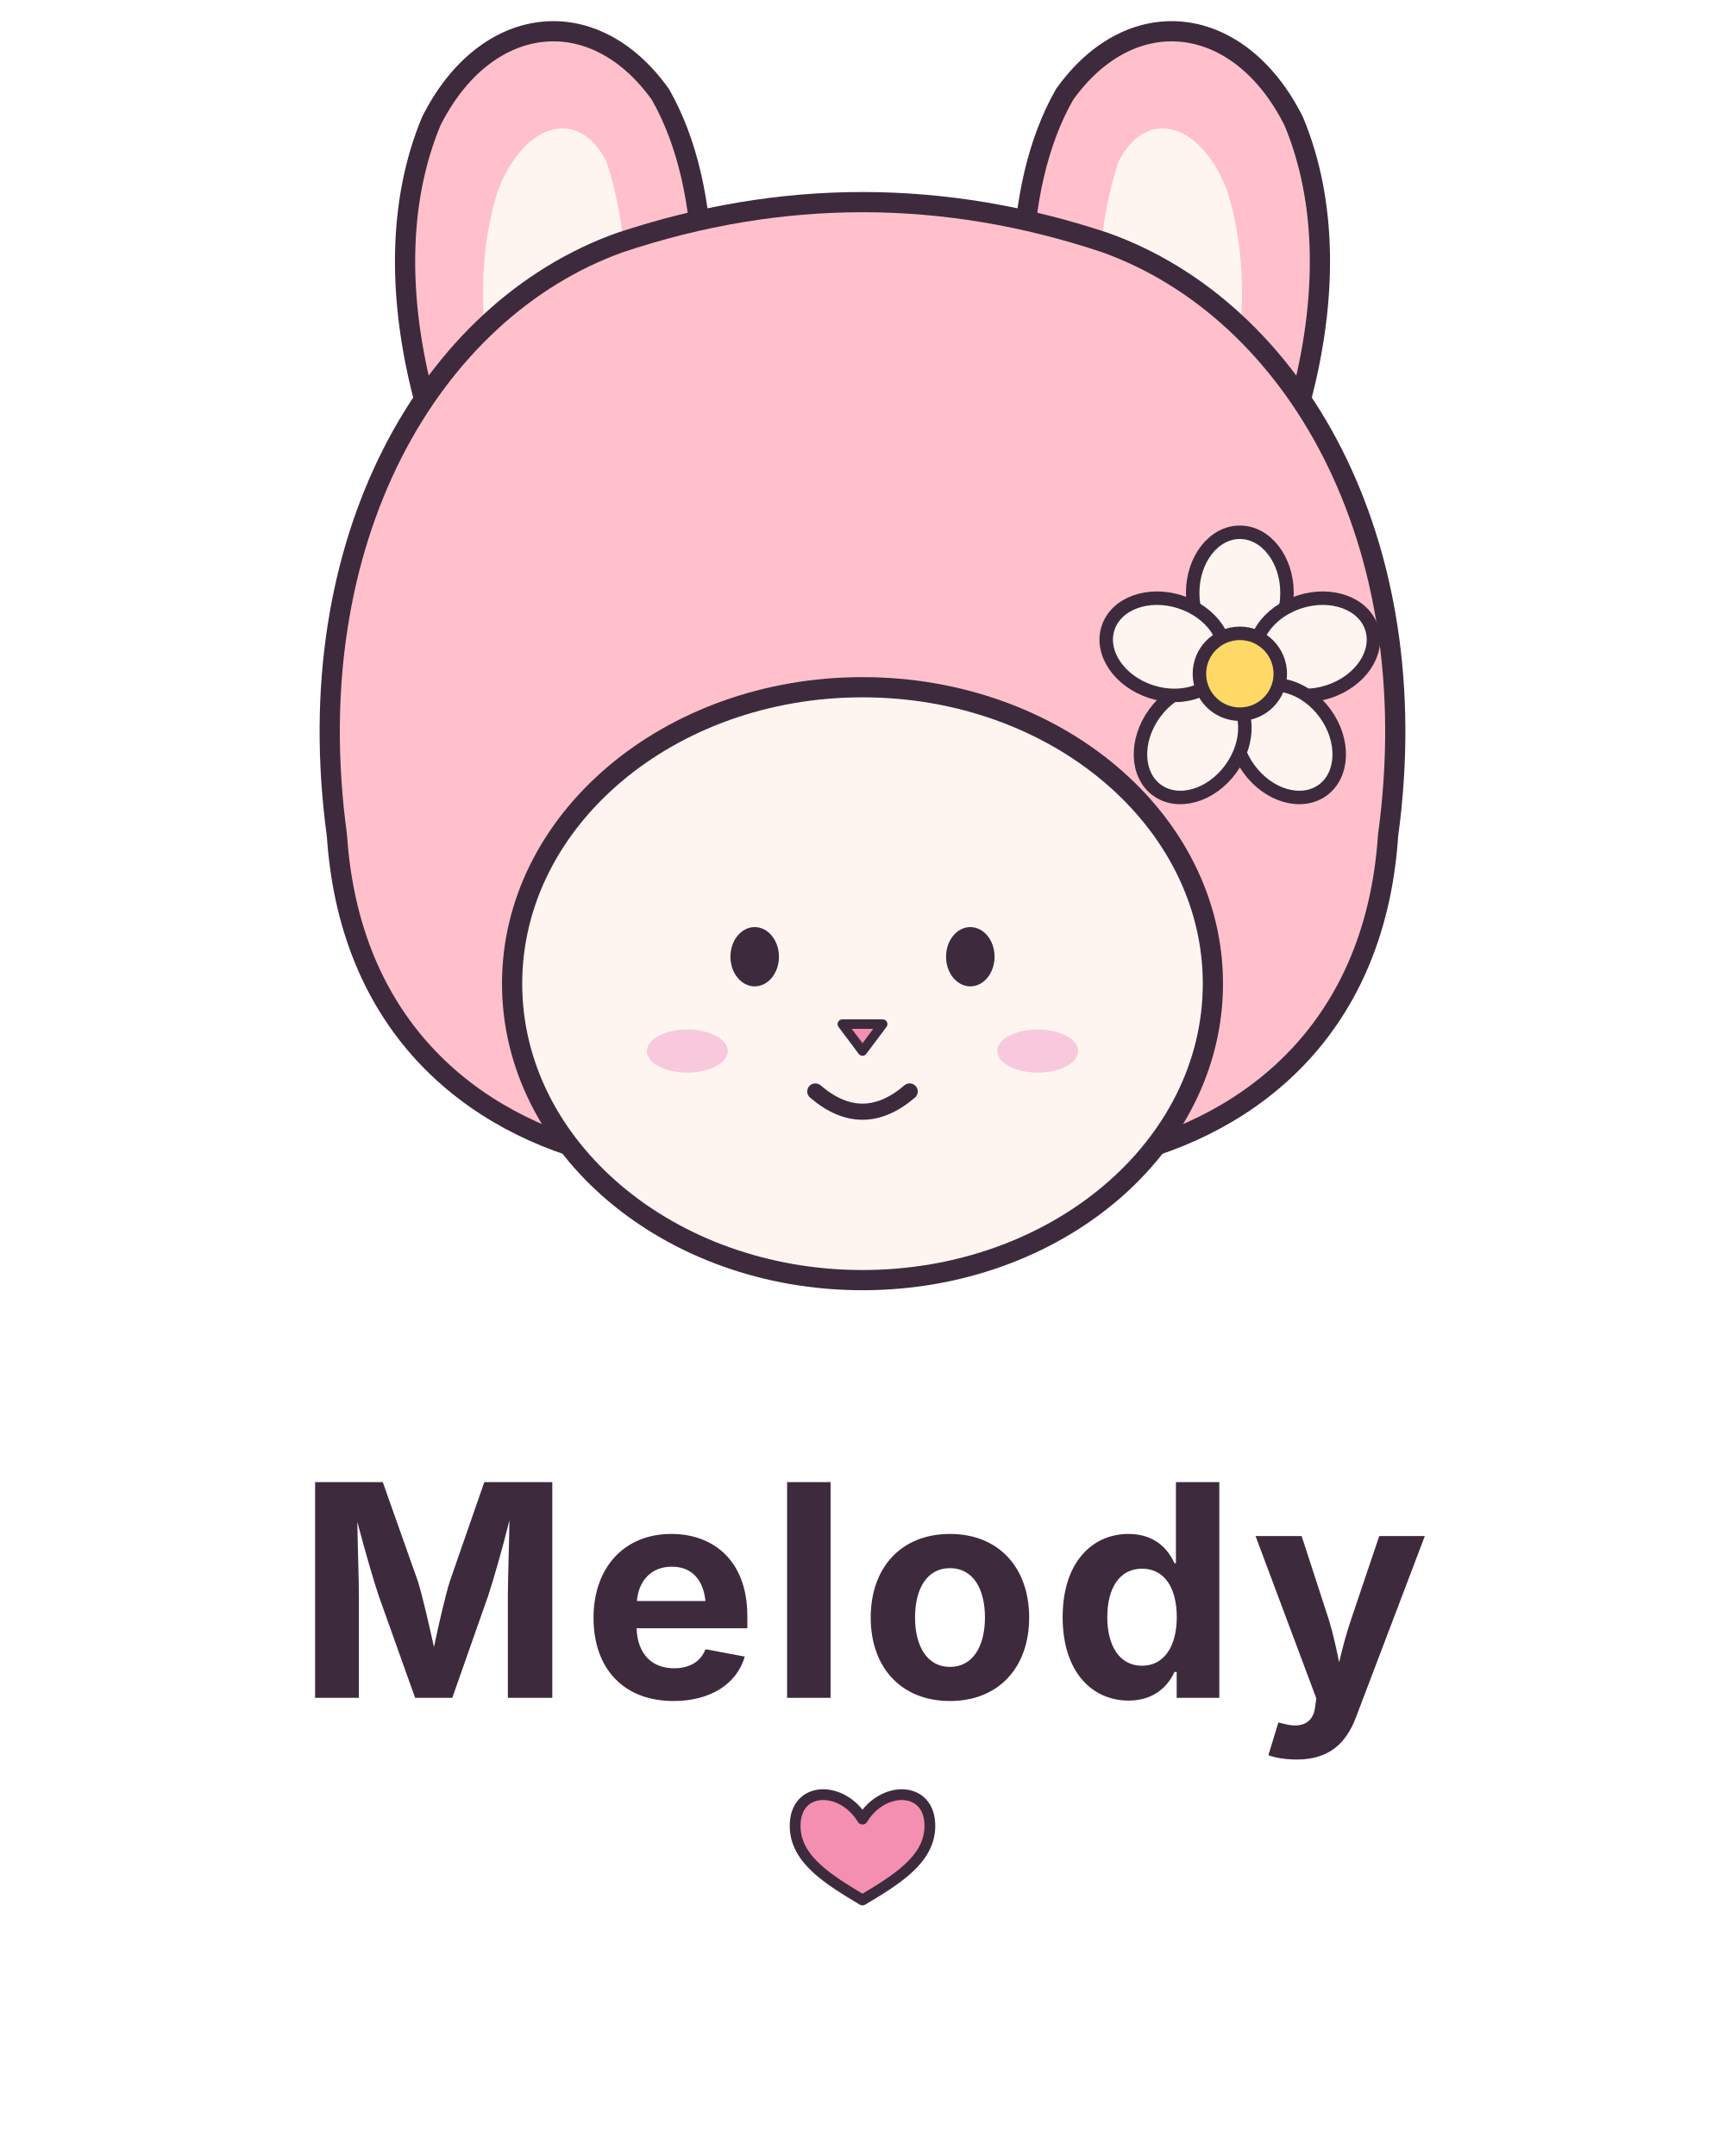
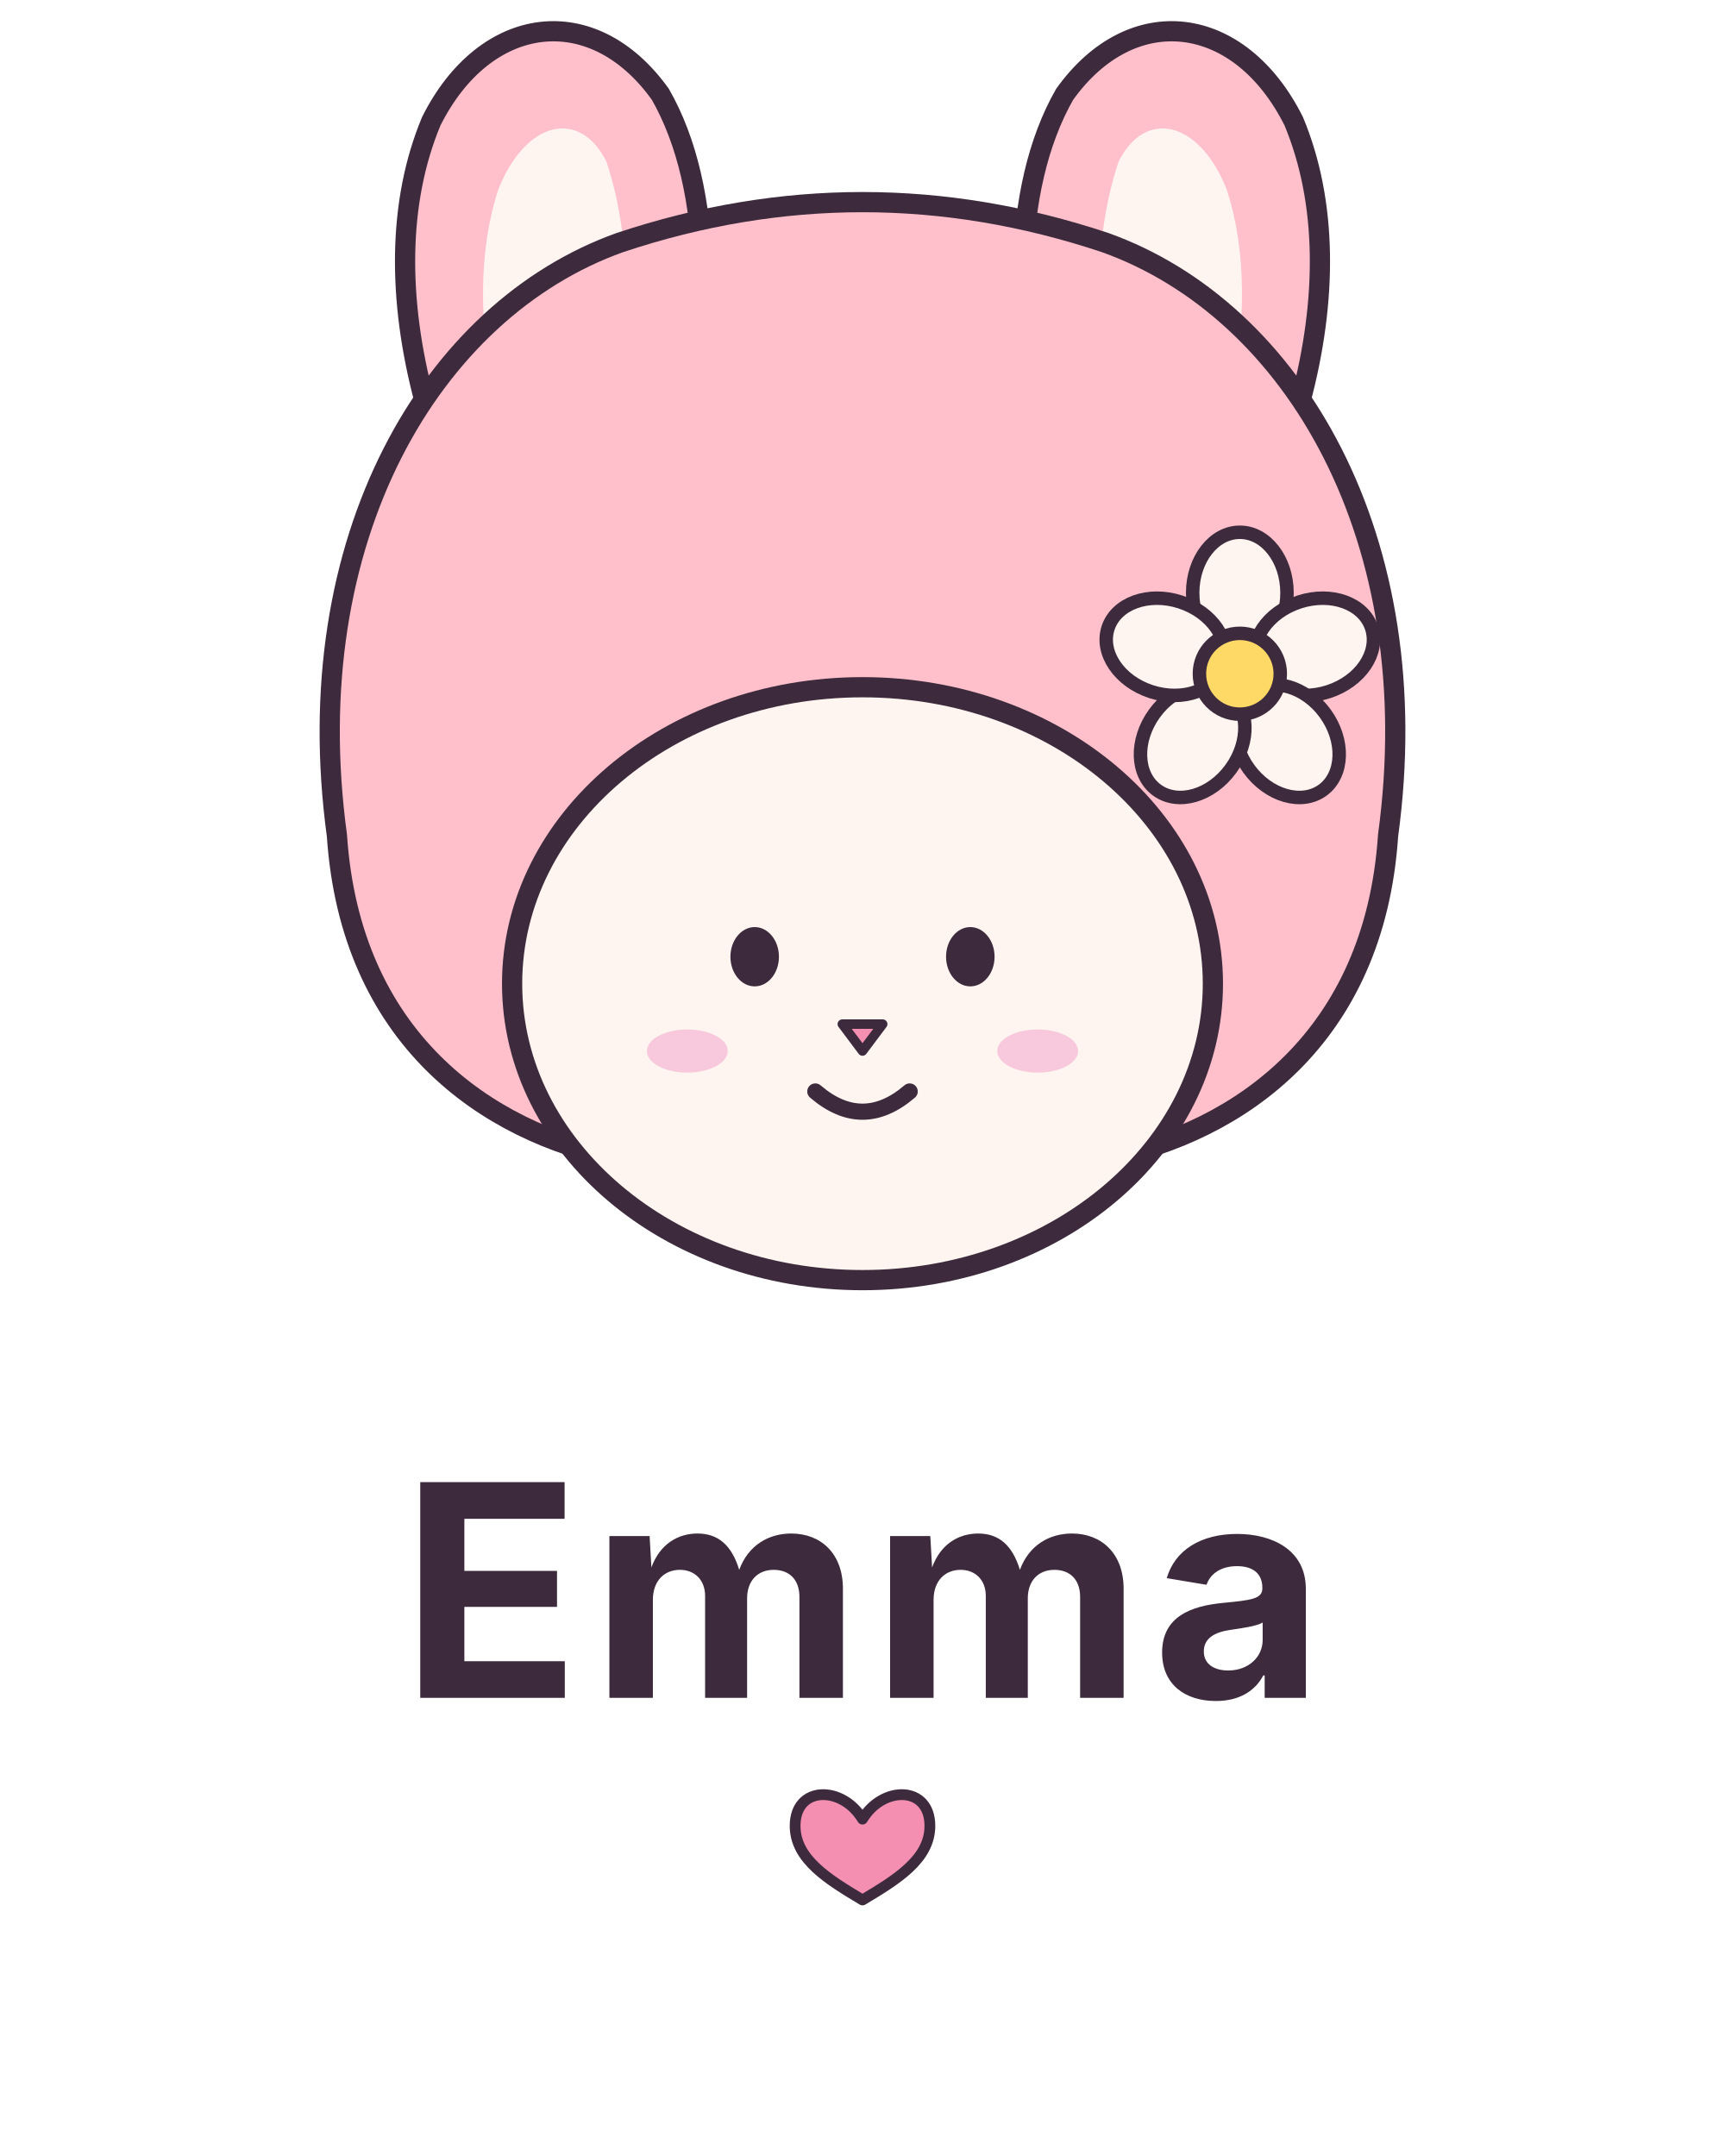
- <svg xmlns="http://www.w3.org/2000/svg" viewBox="0 0 256 320" role="img" aria-label="Melody">
+ <svg xmlns="http://www.w3.org/2000/svg" viewBox="0 0 256 320" role="img" aria-label="Emma">
  <g transform="translate(128 132)">
    <path d="       M -42 -28       C -64 -56, -74 -90, -64 -114       C -56 -130, -40 -132, -30 -118       C -22 -104, -22 -82, -28 -58       C -32 -42, -38 -32, -42 -28 Z" fill="#FFC0CB" stroke="#3D2B3D" stroke-width="3" stroke-linejoin="round" />
    <path d="       M -40 -38       C -54 -60, -60 -86, -54 -104       C -50 -114, -42 -116, -38 -108       C -34 -96, -34 -80, -38 -62       C -40 -52, -40 -42, -40 -38 Z" fill="#FFF5F0" />
    <path d="       M 42 -28       C 64 -56, 74 -90, 64 -114       C 56 -130, 40 -132, 30 -118       C 22 -104, 22 -82, 28 -58       C 32 -42, 38 -32, 42 -28 Z" fill="#FFC0CB" stroke="#3D2B3D" stroke-width="3" stroke-linejoin="round" />
    <path d="       M 40 -38       C 54 -60, 60 -86, 54 -104       C 50 -114, 42 -116, 38 -108       C 34 -96, 34 -80, 38 -62       C 40 -52, 40 -42, 40 -38 Z" fill="#FFF5F0" />
    <path d="       M -78 -8       C -84 -52, -64 -86, -36 -96       C -12 -104, 12 -104, 36 -96       C 64 -86, 84 -52, 78 -8       C 76 22, 56 36, 36 40       L -36 40       C -56 36, -76 22, -78 -8 Z" fill="#FFC0CB" stroke="#3D2B3D" stroke-width="3" stroke-linejoin="round" />
    <ellipse cx="0" cy="14" rx="52" ry="44" fill="#FFF5F0" stroke="#3D2B3D" stroke-width="3" />
    <g transform="translate(56 -32)">
      <ellipse cx="0" cy="-12" rx="7" ry="9" fill="#FFF5F0" stroke="#3D2B3D" stroke-width="2" transform="rotate(0)" />
      <ellipse cx="11" cy="-4" rx="7" ry="9" fill="#FFF5F0" stroke="#3D2B3D" stroke-width="2" transform="rotate(72 11 -4)" />
      <ellipse cx="7" cy="10" rx="7" ry="9" fill="#FFF5F0" stroke="#3D2B3D" stroke-width="2" transform="rotate(144 7 10)" />
      <ellipse cx="-7" cy="10" rx="7" ry="9" fill="#FFF5F0" stroke="#3D2B3D" stroke-width="2" transform="rotate(216 -7 10)" />
      <ellipse cx="-11" cy="-4" rx="7" ry="9" fill="#FFF5F0" stroke="#3D2B3D" stroke-width="2" transform="rotate(288 -11 -4)" />
      <circle r="6" fill="#FFD966" stroke="#3D2B3D" stroke-width="2" />
    </g>
    <ellipse cx="-16" cy="10" rx="3.6" ry="4.4" fill="#3D2B3D" />
    <ellipse cx=" 16" cy="10" rx="3.6" ry="4.4" fill="#3D2B3D" />
    <ellipse cx="-26" cy="24" rx="6" ry="3.2" fill="#F8C8DC" />
    <ellipse cx=" 26" cy="24" rx="6" ry="3.2" fill="#F8C8DC" />
    <path d="M -3 20 L 3 20 L 0 24 Z" fill="#F48FB1" stroke="#3D2B3D" stroke-width="1.4" stroke-linejoin="round" />
    <path d="M -7 30 Q 0 36, 7 30" fill="none" stroke="#3D2B3D" stroke-width="2.4" stroke-linecap="round" />
  </g>
  <g transform="translate(128 252)" text-anchor="middle">
-     <text x="0" y="0" font-family="-apple-system, 'SF Pro Rounded', 'SF Pro', 'Segoe UI', system-ui, sans-serif" font-weight="700" font-size="44" letter-spacing="1.5" fill="#3D2B3D">Melody</text>
+     <text x="0" y="0" font-family="-apple-system, 'SF Pro Rounded', 'SF Pro', 'Segoe UI', system-ui, sans-serif" font-weight="700" font-size="44" letter-spacing="1.5" fill="#3D2B3D">Emma</text>
    <path d="M 0 18       C -3 13, -10 13, -10 19       C -10 24, -5 27, 0 30       C 5 27, 10 24, 10 19       C 10 13, 3 13, 0 18 Z" fill="#F48FB1" stroke="#3D2B3D" stroke-width="1.6" stroke-linejoin="round" />
  </g>
</svg>
